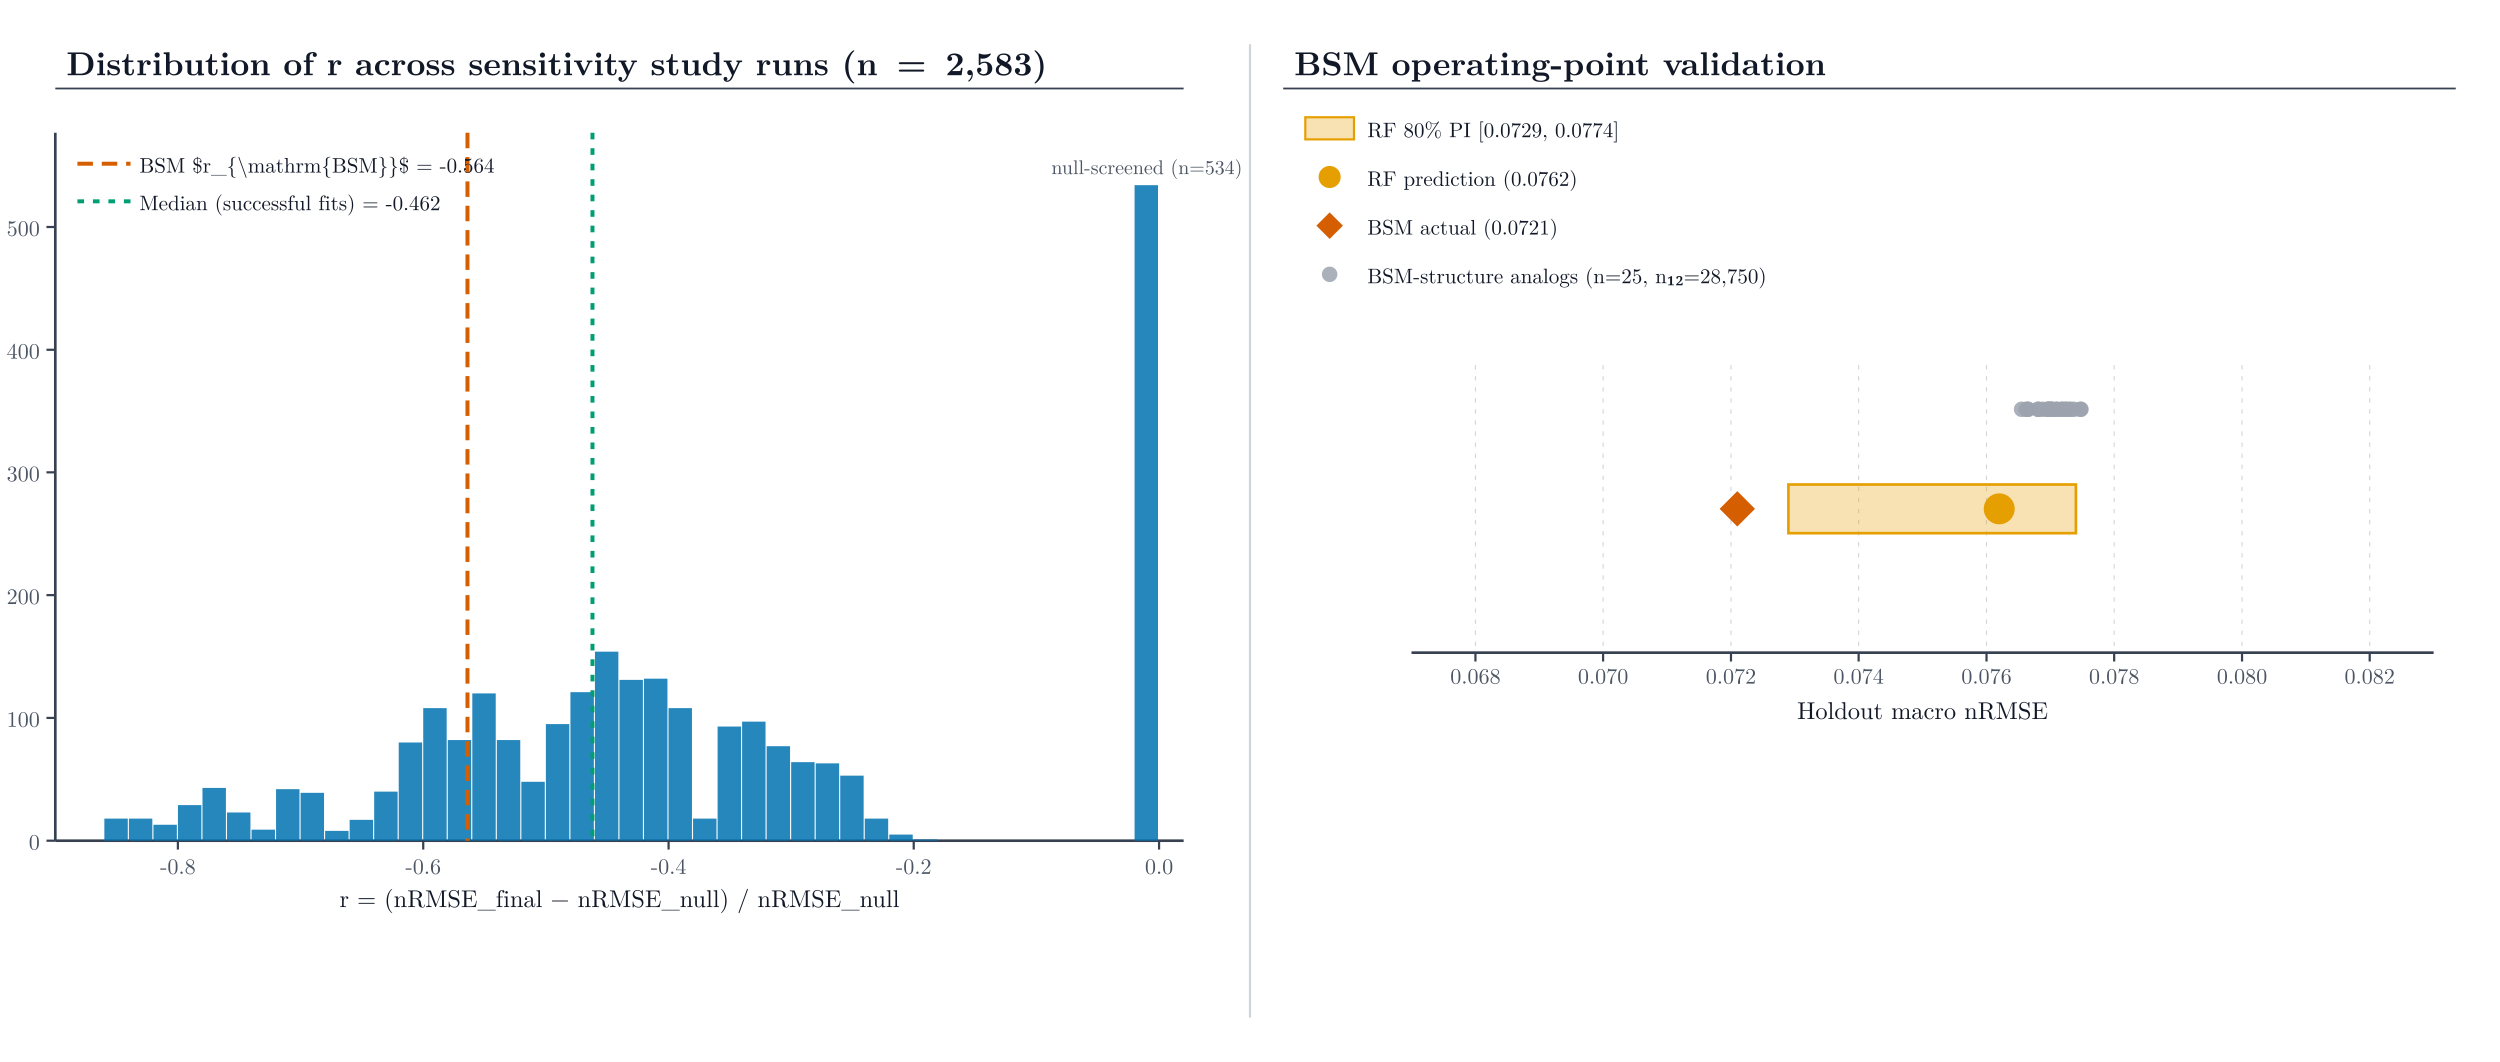
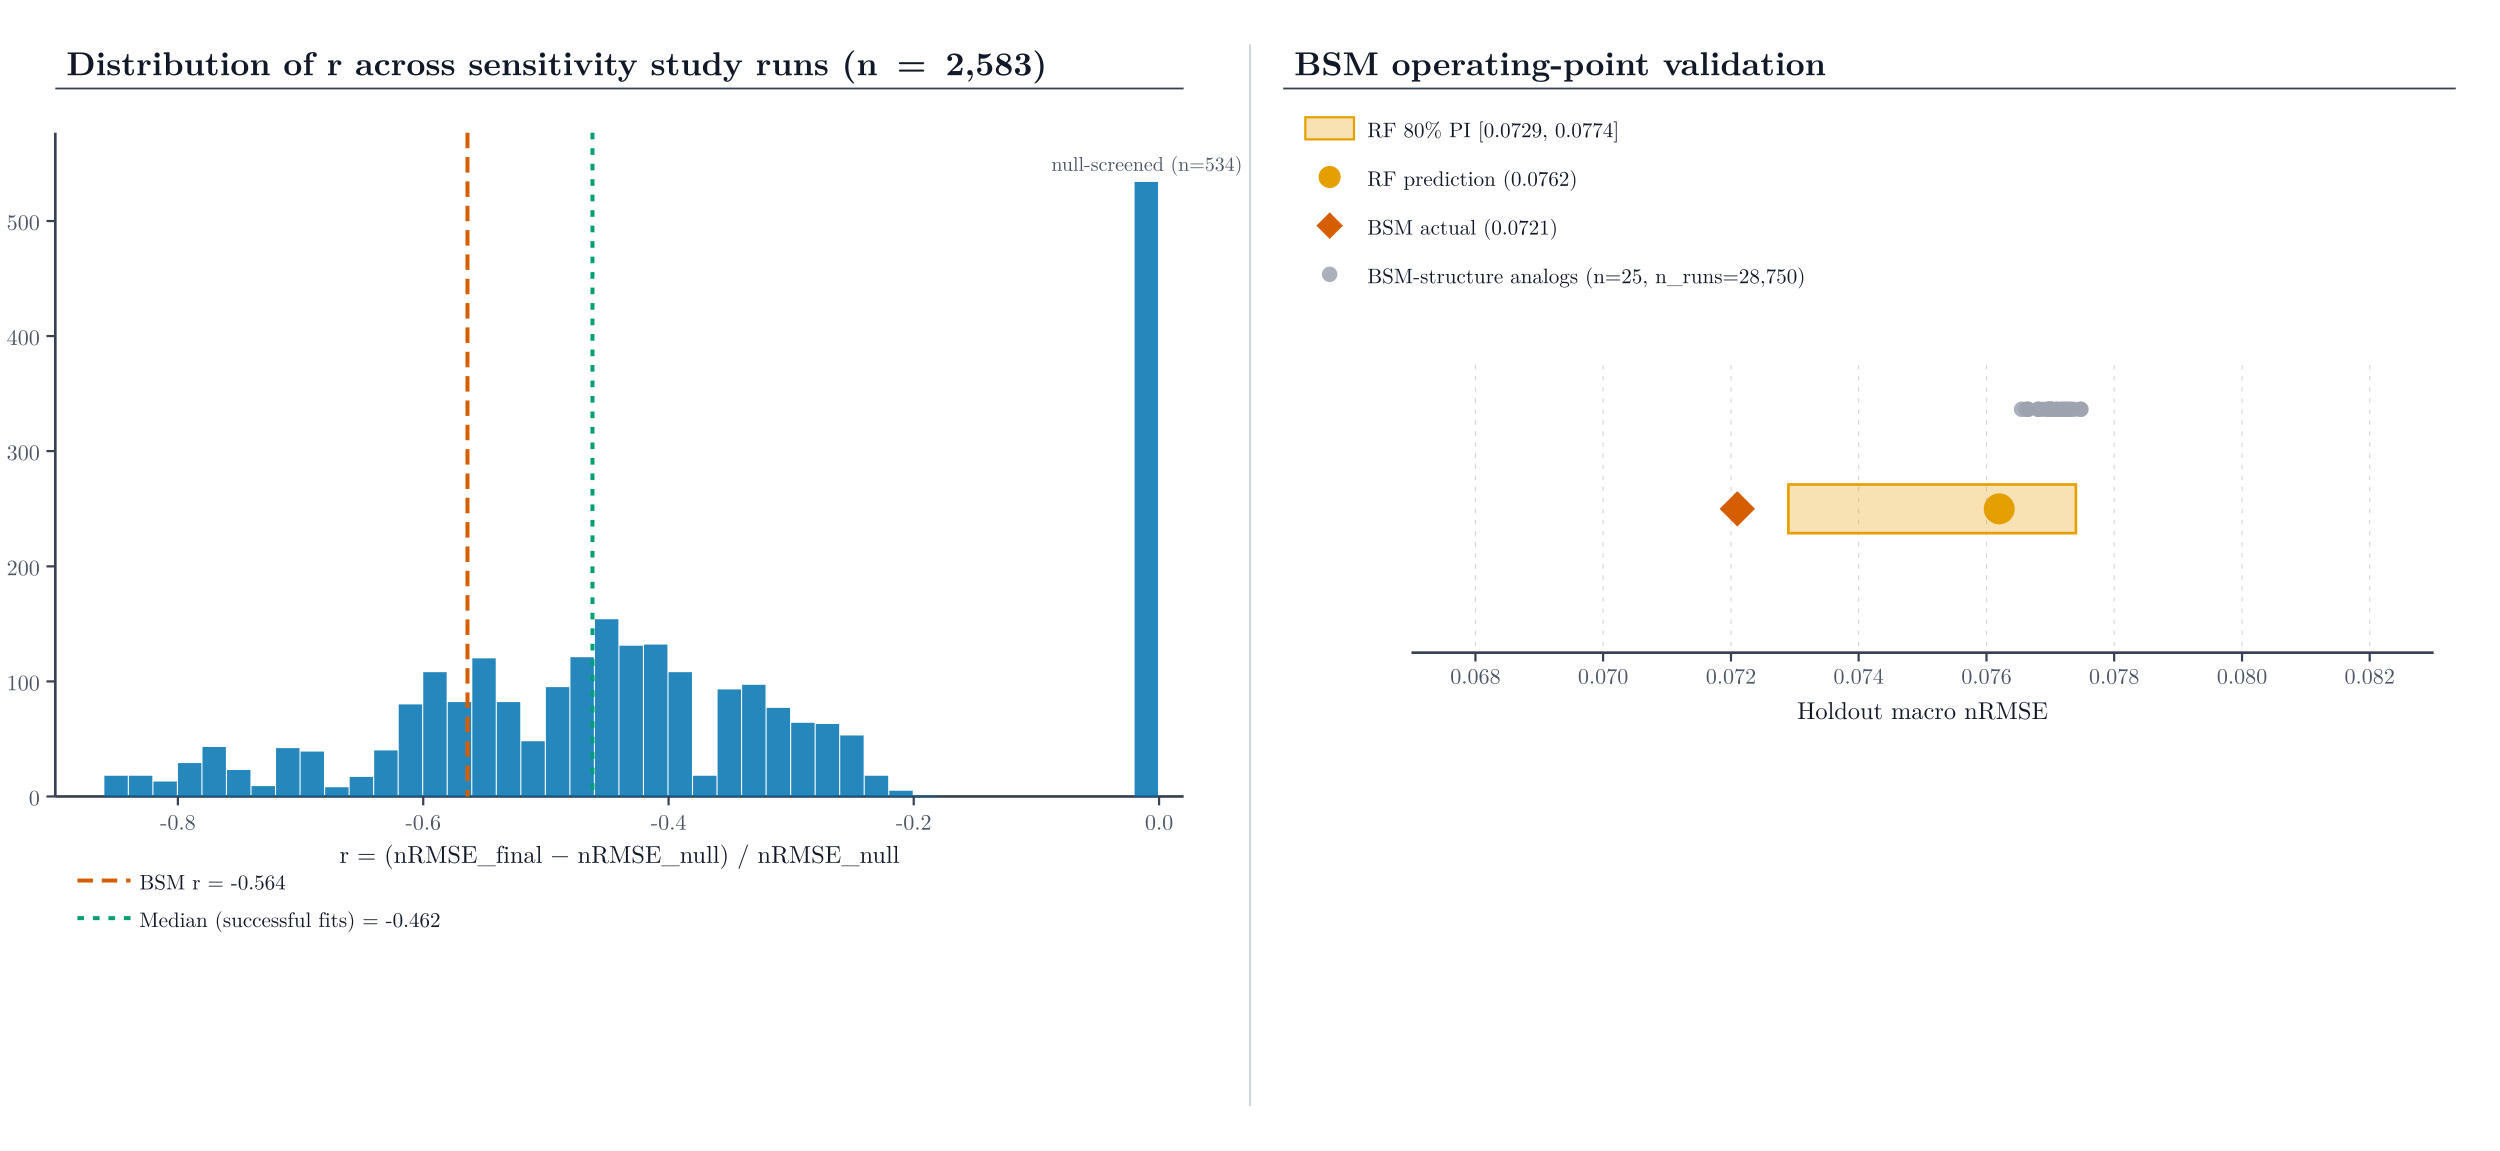
- <svg xmlns="http://www.w3.org/2000/svg" width="1130" height="480" viewBox="0 0 1130 480">
+ <svg xmlns="http://www.w3.org/2000/svg" width="1130" height="520" viewBox="0 0 1130 520">
  <rect width="100%" height="100%" fill="#ffffff" />
  <text x="30" y="34" font-family="'CMU Serif', 'Computer Modern', 'Latin Modern Roman', Georgia, serif" font-size="15" font-weight="700" fill="#111827">Distribution of r across sensitivity study runs (n = 2,583)</text>
  <line x1="25" y1="40" x2="535" y2="40" stroke="#374151" stroke-width="0.8" />
-   <line x1="25" y1="380" x2="535" y2="380" stroke="#374151" stroke-width="1.2" />
-   <line x1="25" y1="60" x2="25" y2="380" stroke="#374151" stroke-width="1.2" />
-   <rect x="25.00" y="380.00" width="10.59" height="0.00" fill="#0072B2" fill-opacity="0.85" />
-   <rect x="36.09" y="380.00" width="10.59" height="0.00" fill="#0072B2" fill-opacity="0.85" />
-   <rect x="47.17" y="370.01" width="10.59" height="9.99" fill="#0072B2" fill-opacity="0.85" />
-   <rect x="58.26" y="370.01" width="10.59" height="9.99" fill="#0072B2" fill-opacity="0.85" />
-   <rect x="69.35" y="372.79" width="10.59" height="7.21" fill="#0072B2" fill-opacity="0.85" />
-   <rect x="80.43" y="363.91" width="10.59" height="16.09" fill="#0072B2" fill-opacity="0.85" />
-   <rect x="91.52" y="356.14" width="10.59" height="23.86" fill="#0072B2" fill-opacity="0.85" />
-   <rect x="102.61" y="367.24" width="10.59" height="12.76" fill="#0072B2" fill-opacity="0.85" />
-   <rect x="113.70" y="375.01" width="10.59" height="4.99" fill="#0072B2" fill-opacity="0.85" />
-   <rect x="124.78" y="356.70" width="10.59" height="23.30" fill="#0072B2" fill-opacity="0.85" />
-   <rect x="135.87" y="358.36" width="10.59" height="21.64" fill="#0072B2" fill-opacity="0.85" />
-   <rect x="146.96" y="375.56" width="10.59" height="4.44" fill="#0072B2" fill-opacity="0.85" />
-   <rect x="158.04" y="370.57" width="10.59" height="9.43" fill="#0072B2" fill-opacity="0.85" />
-   <rect x="169.13" y="357.81" width="10.59" height="22.19" fill="#0072B2" fill-opacity="0.85" />
-   <rect x="180.22" y="335.61" width="10.59" height="44.39" fill="#0072B2" fill-opacity="0.85" />
-   <rect x="191.30" y="320.07" width="10.59" height="59.93" fill="#0072B2" fill-opacity="0.85" />
-   <rect x="202.39" y="334.50" width="10.59" height="45.50" fill="#0072B2" fill-opacity="0.85" />
-   <rect x="213.48" y="313.42" width="10.59" height="66.58" fill="#0072B2" fill-opacity="0.85" />
-   <rect x="224.57" y="334.50" width="10.59" height="45.50" fill="#0072B2" fill-opacity="0.85" />
-   <rect x="235.65" y="353.37" width="10.59" height="26.63" fill="#0072B2" fill-opacity="0.85" />
-   <rect x="246.74" y="327.29" width="10.59" height="52.71" fill="#0072B2" fill-opacity="0.85" />
-   <rect x="257.83" y="312.86" width="10.59" height="67.14" fill="#0072B2" fill-opacity="0.85" />
-   <rect x="268.91" y="294.55" width="10.59" height="85.45" fill="#0072B2" fill-opacity="0.85" />
-   <rect x="280.00" y="307.31" width="10.59" height="72.69" fill="#0072B2" fill-opacity="0.85" />
-   <rect x="291.09" y="306.76" width="10.59" height="73.24" fill="#0072B2" fill-opacity="0.85" />
-   <rect x="302.17" y="320.07" width="10.59" height="59.93" fill="#0072B2" fill-opacity="0.85" />
-   <rect x="313.26" y="370.01" width="10.59" height="9.99" fill="#0072B2" fill-opacity="0.85" />
-   <rect x="324.35" y="328.40" width="10.59" height="51.60" fill="#0072B2" fill-opacity="0.85" />
-   <rect x="335.43" y="326.18" width="10.59" height="53.82" fill="#0072B2" fill-opacity="0.85" />
-   <rect x="346.52" y="337.28" width="10.59" height="42.72" fill="#0072B2" fill-opacity="0.85" />
-   <rect x="357.61" y="344.49" width="10.59" height="35.51" fill="#0072B2" fill-opacity="0.85" />
-   <rect x="368.70" y="345.04" width="10.59" height="34.96" fill="#0072B2" fill-opacity="0.85" />
-   <rect x="379.78" y="350.59" width="10.59" height="29.41" fill="#0072B2" fill-opacity="0.85" />
-   <rect x="390.87" y="370.01" width="10.59" height="9.99" fill="#0072B2" fill-opacity="0.85" />
-   <rect x="401.96" y="377.23" width="10.59" height="2.77" fill="#0072B2" fill-opacity="0.85" />
-   <rect x="413.04" y="379.45" width="10.59" height="0.55" fill="#0072B2" fill-opacity="0.85" />
-   <rect x="424.13" y="380.00" width="10.59" height="0.00" fill="#0072B2" fill-opacity="0.85" />
-   <rect x="435.22" y="380.00" width="10.59" height="0.00" fill="#0072B2" fill-opacity="0.85" />
-   <rect x="446.30" y="380.00" width="10.59" height="0.00" fill="#0072B2" fill-opacity="0.85" />
-   <rect x="457.39" y="380.00" width="10.59" height="0.00" fill="#0072B2" fill-opacity="0.85" />
-   <rect x="468.48" y="380.00" width="10.59" height="0.00" fill="#0072B2" fill-opacity="0.85" />
-   <rect x="479.57" y="380.00" width="10.59" height="0.00" fill="#0072B2" fill-opacity="0.85" />
-   <rect x="490.65" y="380.00" width="10.59" height="0.00" fill="#0072B2" fill-opacity="0.85" />
-   <rect x="501.74" y="380.00" width="10.59" height="0.00" fill="#0072B2" fill-opacity="0.85" />
-   <rect x="512.83" y="83.70" width="10.59" height="296.30" fill="#0072B2" fill-opacity="0.85" />
-   <rect x="523.91" y="380.00" width="10.59" height="0.00" fill="#0072B2" fill-opacity="0.85" />
-   <line x1="80.4" y1="380" x2="80.4" y2="384" stroke="#374151" stroke-width="1" />
-   <text x="80.4" y="395.0" text-anchor="middle" font-family="'CMU Serif', 'Computer Modern', 'Latin Modern Roman', Georgia, serif" font-size="10" fill="#4b5563">-0.8</text>
-   <line x1="191.3" y1="380" x2="191.3" y2="384" stroke="#374151" stroke-width="1" />
-   <text x="191.3" y="395.0" text-anchor="middle" font-family="'CMU Serif', 'Computer Modern', 'Latin Modern Roman', Georgia, serif" font-size="10" fill="#4b5563">-0.6</text>
-   <line x1="302.2" y1="380" x2="302.2" y2="384" stroke="#374151" stroke-width="1" />
-   <text x="302.2" y="395.0" text-anchor="middle" font-family="'CMU Serif', 'Computer Modern', 'Latin Modern Roman', Georgia, serif" font-size="10" fill="#4b5563">-0.4</text>
-   <line x1="413.0" y1="380" x2="413.0" y2="384" stroke="#374151" stroke-width="1" />
-   <text x="413.0" y="395.0" text-anchor="middle" font-family="'CMU Serif', 'Computer Modern', 'Latin Modern Roman', Georgia, serif" font-size="10" fill="#4b5563">-0.2</text>
-   <line x1="523.9" y1="380" x2="523.9" y2="384" stroke="#374151" stroke-width="1" />
-   <text x="523.9" y="395.0" text-anchor="middle" font-family="'CMU Serif', 'Computer Modern', 'Latin Modern Roman', Georgia, serif" font-size="10" fill="#4b5563">0.0</text>
-   <line x1="21" y1="380.0" x2="25" y2="380.0" stroke="#374151" stroke-width="1" />
-   <text x="18.0" y="384.0" text-anchor="end" font-family="'CMU Serif', 'Computer Modern', 'Latin Modern Roman', Georgia, serif" font-size="10" fill="#4b5563">0</text>
-   <line x1="21" y1="324.5" x2="25" y2="324.5" stroke="#374151" stroke-width="1" />
-   <text x="18.0" y="328.5" text-anchor="end" font-family="'CMU Serif', 'Computer Modern', 'Latin Modern Roman', Georgia, serif" font-size="10" fill="#4b5563">100</text>
-   <line x1="21" y1="269.0" x2="25" y2="269.0" stroke="#374151" stroke-width="1" />
-   <text x="18.0" y="273.0" text-anchor="end" font-family="'CMU Serif', 'Computer Modern', 'Latin Modern Roman', Georgia, serif" font-size="10" fill="#4b5563">200</text>
-   <line x1="21" y1="213.5" x2="25" y2="213.5" stroke="#374151" stroke-width="1" />
-   <text x="18.0" y="217.5" text-anchor="end" font-family="'CMU Serif', 'Computer Modern', 'Latin Modern Roman', Georgia, serif" font-size="10" fill="#4b5563">300</text>
-   <line x1="21" y1="158.1" x2="25" y2="158.1" stroke="#374151" stroke-width="1" />
-   <text x="18.0" y="162.1" text-anchor="end" font-family="'CMU Serif', 'Computer Modern', 'Latin Modern Roman', Georgia, serif" font-size="10" fill="#4b5563">400</text>
-   <line x1="21" y1="102.6" x2="25" y2="102.6" stroke="#374151" stroke-width="1" />
-   <text x="18.0" y="106.6" text-anchor="end" font-family="'CMU Serif', 'Computer Modern', 'Latin Modern Roman', Georgia, serif" font-size="10" fill="#4b5563">500</text>
-   <text x="280" y="410" text-anchor="middle" font-family="'CMU Serif', 'Computer Modern', 'Latin Modern Roman', Georgia, serif" font-size="11" fill="#111827">r = (nRMSE_final − nRMSE_null) / nRMSE_null</text>
-   <text x="-10" y="220" transform="rotate(-90 -10 220)" text-anchor="middle" font-family="'CMU Serif', 'Computer Modern', 'Latin Modern Roman', Georgia, serif" font-size="11" fill="#111827">Count</text>
-   <line x1="211.3" y1="60" x2="211.3" y2="380" stroke="#D55E00" stroke-width="1.8" stroke-dasharray="7 4" />
-   <line x1="267.8" y1="60" x2="267.8" y2="380" stroke="#009E73" stroke-width="1.8" stroke-dasharray="3 4" />
-   <line x1="35" y1="74" x2="59" y2="74" stroke="#D55E00" stroke-width="1.8" stroke-dasharray="7 4" />
-   <text x="63" y="78" font-family="'CMU Serif', 'Computer Modern', 'Latin Modern Roman', Georgia, serif" font-size="9.5" fill="#111827">BSM $r_{\mathrm{BSM}}$ = -0.564</text>
-   <line x1="35" y1="91" x2="59" y2="91" stroke="#009E73" stroke-width="1.8" stroke-dasharray="3 4" />
-   <text x="63" y="95" font-family="'CMU Serif', 'Computer Modern', 'Latin Modern Roman', Georgia, serif" font-size="9.5" fill="#111827">Median (successful fits) = -0.462</text>
-   <text x="518.4" y="78.7" text-anchor="middle" font-family="'CMU Serif', 'Computer Modern', 'Latin Modern Roman', Georgia, serif" font-size="9" fill="#4b5563">null-screened (n=534)</text>
+   <line x1="25" y1="360" x2="535" y2="360" stroke="#374151" stroke-width="1.2" />
+   <line x1="25" y1="60" x2="25" y2="360" stroke="#374151" stroke-width="1.2" />
+   <rect x="25.00" y="360.00" width="10.59" height="0.00" fill="#0072B2" fill-opacity="0.85" />
+   <rect x="36.09" y="360.00" width="10.59" height="0.00" fill="#0072B2" fill-opacity="0.85" />
+   <rect x="47.17" y="350.64" width="10.59" height="9.36" fill="#0072B2" fill-opacity="0.85" />
+   <rect x="58.26" y="350.64" width="10.59" height="9.36" fill="#0072B2" fill-opacity="0.85" />
+   <rect x="69.35" y="353.24" width="10.59" height="6.76" fill="#0072B2" fill-opacity="0.85" />
+   <rect x="80.43" y="344.91" width="10.59" height="15.09" fill="#0072B2" fill-opacity="0.85" />
+   <rect x="91.52" y="337.63" width="10.59" height="22.37" fill="#0072B2" fill-opacity="0.85" />
+   <rect x="102.61" y="348.04" width="10.59" height="11.96" fill="#0072B2" fill-opacity="0.85" />
+   <rect x="113.70" y="355.32" width="10.59" height="4.68" fill="#0072B2" fill-opacity="0.85" />
+   <rect x="124.78" y="338.15" width="10.59" height="21.85" fill="#0072B2" fill-opacity="0.85" />
+   <rect x="135.87" y="339.71" width="10.59" height="20.29" fill="#0072B2" fill-opacity="0.85" />
+   <rect x="146.96" y="355.84" width="10.59" height="4.16" fill="#0072B2" fill-opacity="0.85" />
+   <rect x="158.04" y="351.16" width="10.59" height="8.84" fill="#0072B2" fill-opacity="0.85" />
+   <rect x="169.13" y="339.19" width="10.59" height="20.81" fill="#0072B2" fill-opacity="0.85" />
+   <rect x="180.22" y="318.39" width="10.59" height="41.61" fill="#0072B2" fill-opacity="0.85" />
+   <rect x="191.30" y="303.82" width="10.59" height="56.18" fill="#0072B2" fill-opacity="0.85" />
+   <rect x="202.39" y="317.34" width="10.59" height="42.66" fill="#0072B2" fill-opacity="0.85" />
+   <rect x="213.48" y="297.58" width="10.59" height="62.42" fill="#0072B2" fill-opacity="0.85" />
+   <rect x="224.57" y="317.34" width="10.59" height="42.66" fill="#0072B2" fill-opacity="0.85" />
+   <rect x="235.65" y="335.03" width="10.59" height="24.97" fill="#0072B2" fill-opacity="0.85" />
+   <rect x="246.74" y="310.58" width="10.59" height="49.42" fill="#0072B2" fill-opacity="0.85" />
+   <rect x="257.83" y="297.06" width="10.59" height="62.94" fill="#0072B2" fill-opacity="0.85" />
+   <rect x="268.91" y="279.89" width="10.59" height="80.11" fill="#0072B2" fill-opacity="0.85" />
+   <rect x="280.00" y="291.86" width="10.59" height="68.14" fill="#0072B2" fill-opacity="0.85" />
+   <rect x="291.09" y="291.34" width="10.59" height="68.66" fill="#0072B2" fill-opacity="0.85" />
+   <rect x="302.17" y="303.82" width="10.59" height="56.18" fill="#0072B2" fill-opacity="0.85" />
+   <rect x="313.26" y="350.64" width="10.59" height="9.36" fill="#0072B2" fill-opacity="0.85" />
+   <rect x="324.35" y="311.62" width="10.59" height="48.38" fill="#0072B2" fill-opacity="0.85" />
+   <rect x="335.43" y="309.54" width="10.59" height="50.46" fill="#0072B2" fill-opacity="0.85" />
+   <rect x="346.52" y="319.95" width="10.59" height="40.05" fill="#0072B2" fill-opacity="0.85" />
+   <rect x="357.61" y="326.71" width="10.59" height="33.29" fill="#0072B2" fill-opacity="0.85" />
+   <rect x="368.70" y="327.23" width="10.59" height="32.77" fill="#0072B2" fill-opacity="0.85" />
+   <rect x="379.78" y="332.43" width="10.59" height="27.57" fill="#0072B2" fill-opacity="0.85" />
+   <rect x="390.87" y="350.64" width="10.59" height="9.36" fill="#0072B2" fill-opacity="0.85" />
+   <rect x="401.96" y="357.40" width="10.59" height="2.60" fill="#0072B2" fill-opacity="0.85" />
+   <rect x="413.04" y="359.48" width="10.59" height="0.52" fill="#0072B2" fill-opacity="0.85" />
+   <rect x="424.13" y="360.00" width="10.59" height="0.00" fill="#0072B2" fill-opacity="0.85" />
+   <rect x="435.22" y="360.00" width="10.59" height="0.00" fill="#0072B2" fill-opacity="0.85" />
+   <rect x="446.30" y="360.00" width="10.59" height="0.00" fill="#0072B2" fill-opacity="0.85" />
+   <rect x="457.39" y="360.00" width="10.59" height="0.00" fill="#0072B2" fill-opacity="0.85" />
+   <rect x="468.48" y="360.00" width="10.59" height="0.00" fill="#0072B2" fill-opacity="0.85" />
+   <rect x="479.57" y="360.00" width="10.59" height="0.00" fill="#0072B2" fill-opacity="0.85" />
+   <rect x="490.65" y="360.00" width="10.59" height="0.00" fill="#0072B2" fill-opacity="0.85" />
+   <rect x="501.74" y="360.00" width="10.59" height="0.00" fill="#0072B2" fill-opacity="0.85" />
+   <rect x="512.83" y="82.22" width="10.59" height="277.78" fill="#0072B2" fill-opacity="0.85" />
+   <rect x="523.91" y="360.00" width="10.59" height="0.00" fill="#0072B2" fill-opacity="0.85" />
+   <line x1="80.4" y1="360" x2="80.4" y2="364" stroke="#374151" stroke-width="1" />
+   <text x="80.4" y="375.0" text-anchor="middle" font-family="'CMU Serif', 'Computer Modern', 'Latin Modern Roman', Georgia, serif" font-size="10" fill="#4b5563">-0.8</text>
+   <line x1="191.3" y1="360" x2="191.3" y2="364" stroke="#374151" stroke-width="1" />
+   <text x="191.3" y="375.0" text-anchor="middle" font-family="'CMU Serif', 'Computer Modern', 'Latin Modern Roman', Georgia, serif" font-size="10" fill="#4b5563">-0.6</text>
+   <line x1="302.2" y1="360" x2="302.2" y2="364" stroke="#374151" stroke-width="1" />
+   <text x="302.2" y="375.0" text-anchor="middle" font-family="'CMU Serif', 'Computer Modern', 'Latin Modern Roman', Georgia, serif" font-size="10" fill="#4b5563">-0.4</text>
+   <line x1="413.0" y1="360" x2="413.0" y2="364" stroke="#374151" stroke-width="1" />
+   <text x="413.0" y="375.0" text-anchor="middle" font-family="'CMU Serif', 'Computer Modern', 'Latin Modern Roman', Georgia, serif" font-size="10" fill="#4b5563">-0.2</text>
+   <line x1="523.9" y1="360" x2="523.9" y2="364" stroke="#374151" stroke-width="1" />
+   <text x="523.9" y="375.0" text-anchor="middle" font-family="'CMU Serif', 'Computer Modern', 'Latin Modern Roman', Georgia, serif" font-size="10" fill="#4b5563">0.0</text>
+   <line x1="21" y1="360.0" x2="25" y2="360.0" stroke="#374151" stroke-width="1" />
+   <text x="18.0" y="364.0" text-anchor="end" font-family="'CMU Serif', 'Computer Modern', 'Latin Modern Roman', Georgia, serif" font-size="10" fill="#4b5563">0</text>
+   <line x1="21" y1="308.0" x2="25" y2="308.0" stroke="#374151" stroke-width="1" />
+   <text x="18.0" y="312.0" text-anchor="end" font-family="'CMU Serif', 'Computer Modern', 'Latin Modern Roman', Georgia, serif" font-size="10" fill="#4b5563">100</text>
+   <line x1="21" y1="256.0" x2="25" y2="256.0" stroke="#374151" stroke-width="1" />
+   <text x="18.0" y="260.0" text-anchor="end" font-family="'CMU Serif', 'Computer Modern', 'Latin Modern Roman', Georgia, serif" font-size="10" fill="#4b5563">200</text>
+   <line x1="21" y1="203.9" x2="25" y2="203.9" stroke="#374151" stroke-width="1" />
+   <text x="18.0" y="207.9" text-anchor="end" font-family="'CMU Serif', 'Computer Modern', 'Latin Modern Roman', Georgia, serif" font-size="10" fill="#4b5563">300</text>
+   <line x1="21" y1="151.9" x2="25" y2="151.9" stroke="#374151" stroke-width="1" />
+   <text x="18.0" y="155.9" text-anchor="end" font-family="'CMU Serif', 'Computer Modern', 'Latin Modern Roman', Georgia, serif" font-size="10" fill="#4b5563">400</text>
+   <line x1="21" y1="99.9" x2="25" y2="99.9" stroke="#374151" stroke-width="1" />
+   <text x="18.0" y="103.9" text-anchor="end" font-family="'CMU Serif', 'Computer Modern', 'Latin Modern Roman', Georgia, serif" font-size="10" fill="#4b5563">500</text>
+   <text x="280" y="390" text-anchor="middle" font-family="'CMU Serif', 'Computer Modern', 'Latin Modern Roman', Georgia, serif" font-size="11" fill="#111827">r = (nRMSE_final − nRMSE_null) / nRMSE_null</text>
+   <text x="-10" y="210" transform="rotate(-90 -10 210)" text-anchor="middle" font-family="'CMU Serif', 'Computer Modern', 'Latin Modern Roman', Georgia, serif" font-size="11" fill="#111827">Count</text>
+   <line x1="211.3" y1="60" x2="211.3" y2="360" stroke="#D55E00" stroke-width="1.8" stroke-dasharray="7 4" />
+   <line x1="267.8" y1="60" x2="267.8" y2="360" stroke="#009E73" stroke-width="1.8" stroke-dasharray="3 4" />
+   <line x1="35" y1="398" x2="59" y2="398" stroke="#D55E00" stroke-width="1.8" stroke-dasharray="7 4" />
+   <text x="63" y="402" font-family="'CMU Serif', 'Computer Modern', 'Latin Modern Roman', Georgia, serif" font-size="9.5" fill="#111827">BSM r = -0.564</text>
+   <line x1="35" y1="415" x2="59" y2="415" stroke="#009E73" stroke-width="1.8" stroke-dasharray="3 4" />
+   <text x="63" y="419" font-family="'CMU Serif', 'Computer Modern', 'Latin Modern Roman', Georgia, serif" font-size="9.5" fill="#111827">Median (successful fits) = -0.462</text>
+   <text x="518.4" y="77.2" text-anchor="middle" font-family="'CMU Serif', 'Computer Modern', 'Latin Modern Roman', Georgia, serif" font-size="9" fill="#4b5563">null-screened (n=534)</text>
  <text x="585" y="34" font-family="'CMU Serif', 'Computer Modern', 'Latin Modern Roman', Georgia, serif" font-size="15" font-weight="700" fill="#111827">BSM operating-point validation</text>
  <line x1="580" y1="40" x2="1110" y2="40" stroke="#374151" stroke-width="0.8" />
  <line x1="638" y1="295" x2="1100" y2="295" stroke="#374151" stroke-width="1.2" />
  <line x1="666.9" y1="295" x2="666.9" y2="299" stroke="#374151" stroke-width="1" />
  <line x1="666.9" y1="165" x2="666.9" y2="295" stroke="#d1d5db" stroke-width="0.5" stroke-dasharray="2 3" />
  <text x="666.9" y="309.0" text-anchor="middle" font-family="'CMU Serif', 'Computer Modern', 'Latin Modern Roman', Georgia, serif" font-size="10" fill="#4b5563">0.068</text>
  <line x1="724.6" y1="295" x2="724.6" y2="299" stroke="#374151" stroke-width="1" />
  <line x1="724.6" y1="165" x2="724.6" y2="295" stroke="#d1d5db" stroke-width="0.5" stroke-dasharray="2 3" />
  <text x="724.6" y="309.0" text-anchor="middle" font-family="'CMU Serif', 'Computer Modern', 'Latin Modern Roman', Georgia, serif" font-size="10" fill="#4b5563">0.070</text>
  <line x1="782.4" y1="295" x2="782.4" y2="299" stroke="#374151" stroke-width="1" />
  <line x1="782.4" y1="165" x2="782.4" y2="295" stroke="#d1d5db" stroke-width="0.5" stroke-dasharray="2 3" />
  <text x="782.4" y="309.0" text-anchor="middle" font-family="'CMU Serif', 'Computer Modern', 'Latin Modern Roman', Georgia, serif" font-size="10" fill="#4b5563">0.072</text>
  <line x1="840.1" y1="295" x2="840.1" y2="299" stroke="#374151" stroke-width="1" />
  <line x1="840.1" y1="165" x2="840.1" y2="295" stroke="#d1d5db" stroke-width="0.5" stroke-dasharray="2 3" />
  <text x="840.1" y="309.0" text-anchor="middle" font-family="'CMU Serif', 'Computer Modern', 'Latin Modern Roman', Georgia, serif" font-size="10" fill="#4b5563">0.074</text>
  <line x1="897.9" y1="295" x2="897.9" y2="299" stroke="#374151" stroke-width="1" />
  <line x1="897.9" y1="165" x2="897.9" y2="295" stroke="#d1d5db" stroke-width="0.5" stroke-dasharray="2 3" />
  <text x="897.9" y="309.0" text-anchor="middle" font-family="'CMU Serif', 'Computer Modern', 'Latin Modern Roman', Georgia, serif" font-size="10" fill="#4b5563">0.076</text>
  <line x1="955.6" y1="295" x2="955.6" y2="299" stroke="#374151" stroke-width="1" />
  <line x1="955.6" y1="165" x2="955.6" y2="295" stroke="#d1d5db" stroke-width="0.5" stroke-dasharray="2 3" />
  <text x="955.6" y="309.0" text-anchor="middle" font-family="'CMU Serif', 'Computer Modern', 'Latin Modern Roman', Georgia, serif" font-size="10" fill="#4b5563">0.078</text>
  <line x1="1013.4" y1="295" x2="1013.4" y2="299" stroke="#374151" stroke-width="1" />
  <line x1="1013.4" y1="165" x2="1013.4" y2="295" stroke="#d1d5db" stroke-width="0.5" stroke-dasharray="2 3" />
  <text x="1013.4" y="309.0" text-anchor="middle" font-family="'CMU Serif', 'Computer Modern', 'Latin Modern Roman', Georgia, serif" font-size="10" fill="#4b5563">0.080</text>
  <line x1="1071.1" y1="295" x2="1071.1" y2="299" stroke="#374151" stroke-width="1" />
  <line x1="1071.1" y1="165" x2="1071.1" y2="295" stroke="#d1d5db" stroke-width="0.5" stroke-dasharray="2 3" />
  <text x="1071.1" y="309.0" text-anchor="middle" font-family="'CMU Serif', 'Computer Modern', 'Latin Modern Roman', Georgia, serif" font-size="10" fill="#4b5563">0.082</text>
  <text x="869" y="325" text-anchor="middle" font-family="'CMU Serif', 'Computer Modern', 'Latin Modern Roman', Georgia, serif" font-size="11" fill="#111827">Holdout macro nRMSE</text>
  <rect x="808.36" y="219.0" width="129.94" height="22" fill="#E69F00" fill-opacity="0.30" stroke="#E69F00" stroke-width="1.2" />
  <circle cx="913.76" cy="185.0" r="3.5" fill="#9ca3af" fill-opacity="0.85" />
  <circle cx="915.78" cy="185.0" r="3.5" fill="#9ca3af" fill-opacity="0.85" />
  <circle cx="916.64" cy="185.0" r="3.5" fill="#9ca3af" fill-opacity="0.85" />
  <circle cx="916.64" cy="185.0" r="3.5" fill="#9ca3af" fill-opacity="0.85" />
  <circle cx="921.26" cy="185.0" r="3.5" fill="#9ca3af" fill-opacity="0.85" />
  <circle cx="921.26" cy="185.0" r="3.5" fill="#9ca3af" fill-opacity="0.85" />
  <circle cx="923.28" cy="185.0" r="3.5" fill="#9ca3af" fill-opacity="0.85" />
  <circle cx="925.31" cy="185.0" r="3.5" fill="#9ca3af" fill-opacity="0.85" />
  <circle cx="925.88" cy="185.0" r="3.5" fill="#9ca3af" fill-opacity="0.85" />
  <circle cx="925.88" cy="185.0" r="3.5" fill="#9ca3af" fill-opacity="0.85" />
  <circle cx="926.46" cy="185.0" r="3.5" fill="#9ca3af" fill-opacity="0.85" />
  <circle cx="927.33" cy="185.0" r="3.5" fill="#9ca3af" fill-opacity="0.85" />
  <circle cx="927.33" cy="185.0" r="3.5" fill="#9ca3af" fill-opacity="0.85" />
  <circle cx="927.33" cy="185.0" r="3.5" fill="#9ca3af" fill-opacity="0.85" />
  <circle cx="929.64" cy="185.0" r="3.5" fill="#9ca3af" fill-opacity="0.85" />
  <circle cx="929.64" cy="185.0" r="3.5" fill="#9ca3af" fill-opacity="0.85" />
  <circle cx="931.95" cy="185.0" r="3.5" fill="#9ca3af" fill-opacity="0.85" />
  <circle cx="931.95" cy="185.0" r="3.5" fill="#9ca3af" fill-opacity="0.85" />
  <circle cx="933.68" cy="185.0" r="3.5" fill="#9ca3af" fill-opacity="0.85" />
  <circle cx="933.68" cy="185.0" r="3.5" fill="#9ca3af" fill-opacity="0.85" />
  <circle cx="935.12" cy="185.0" r="3.5" fill="#9ca3af" fill-opacity="0.85" />
  <circle cx="935.99" cy="185.0" r="3.5" fill="#9ca3af" fill-opacity="0.85" />
  <circle cx="937.43" cy="185.0" r="3.5" fill="#9ca3af" fill-opacity="0.85" />
  <circle cx="940.32" cy="185.0" r="3.5" fill="#9ca3af" fill-opacity="0.85" />
  <circle cx="940.61" cy="185.0" r="3.5" fill="#9ca3af" fill-opacity="0.85" />
  <circle cx="903.65" cy="230.0" r="7" fill="#E69F00" />
  <polygon points="785.262,222 793.262,230 785.262,238 777.262,230" fill="#D55E00" />
  <rect x="590" y="53" width="22" height="10" fill="#E69F00" fill-opacity="0.3" stroke="#E69F00" stroke-width="1" />
  <text x="618" y="62" font-family="'CMU Serif', 'Computer Modern', 'Latin Modern Roman', Georgia, serif" font-size="9.5" fill="#111827">RF 80% PI [0.0729, 0.0774]</text>
  <circle cx="601" cy="80" r="5" fill="#E69F00" fill-opacity="1.0" />
  <text x="618" y="84" font-family="'CMU Serif', 'Computer Modern', 'Latin Modern Roman', Georgia, serif" font-size="9.5" fill="#111827">RF prediction (0.0762)</text>
  <polygon points="601,96 607,102 601,108 595,102" fill="#D55E00" />
  <text x="618" y="106" font-family="'CMU Serif', 'Computer Modern', 'Latin Modern Roman', Georgia, serif" font-size="9.5" fill="#111827">BSM actual (0.0721)</text>
  <circle cx="601" cy="124" r="3.5" fill="#9ca3af" fill-opacity="0.85" />
-   <text x="618" y="128" font-family="'CMU Serif', 'Computer Modern', 'Latin Modern Roman', Georgia, serif" font-size="9.5" fill="#111827">BSM-structure analogs (n=25, n₁₂=28,750)</text>
-   <line x1="565" y1="20" x2="565" y2="460" stroke="#d1d5db" stroke-width="1" />
+   <text x="618" y="128" font-family="'CMU Serif', 'Computer Modern', 'Latin Modern Roman', Georgia, serif" font-size="9.5" fill="#111827">BSM-structure analogs (n=25, n_runs=28,750)</text>
+   <line x1="565" y1="20" x2="565" y2="500" stroke="#d1d5db" stroke-width="1" />
</svg>
